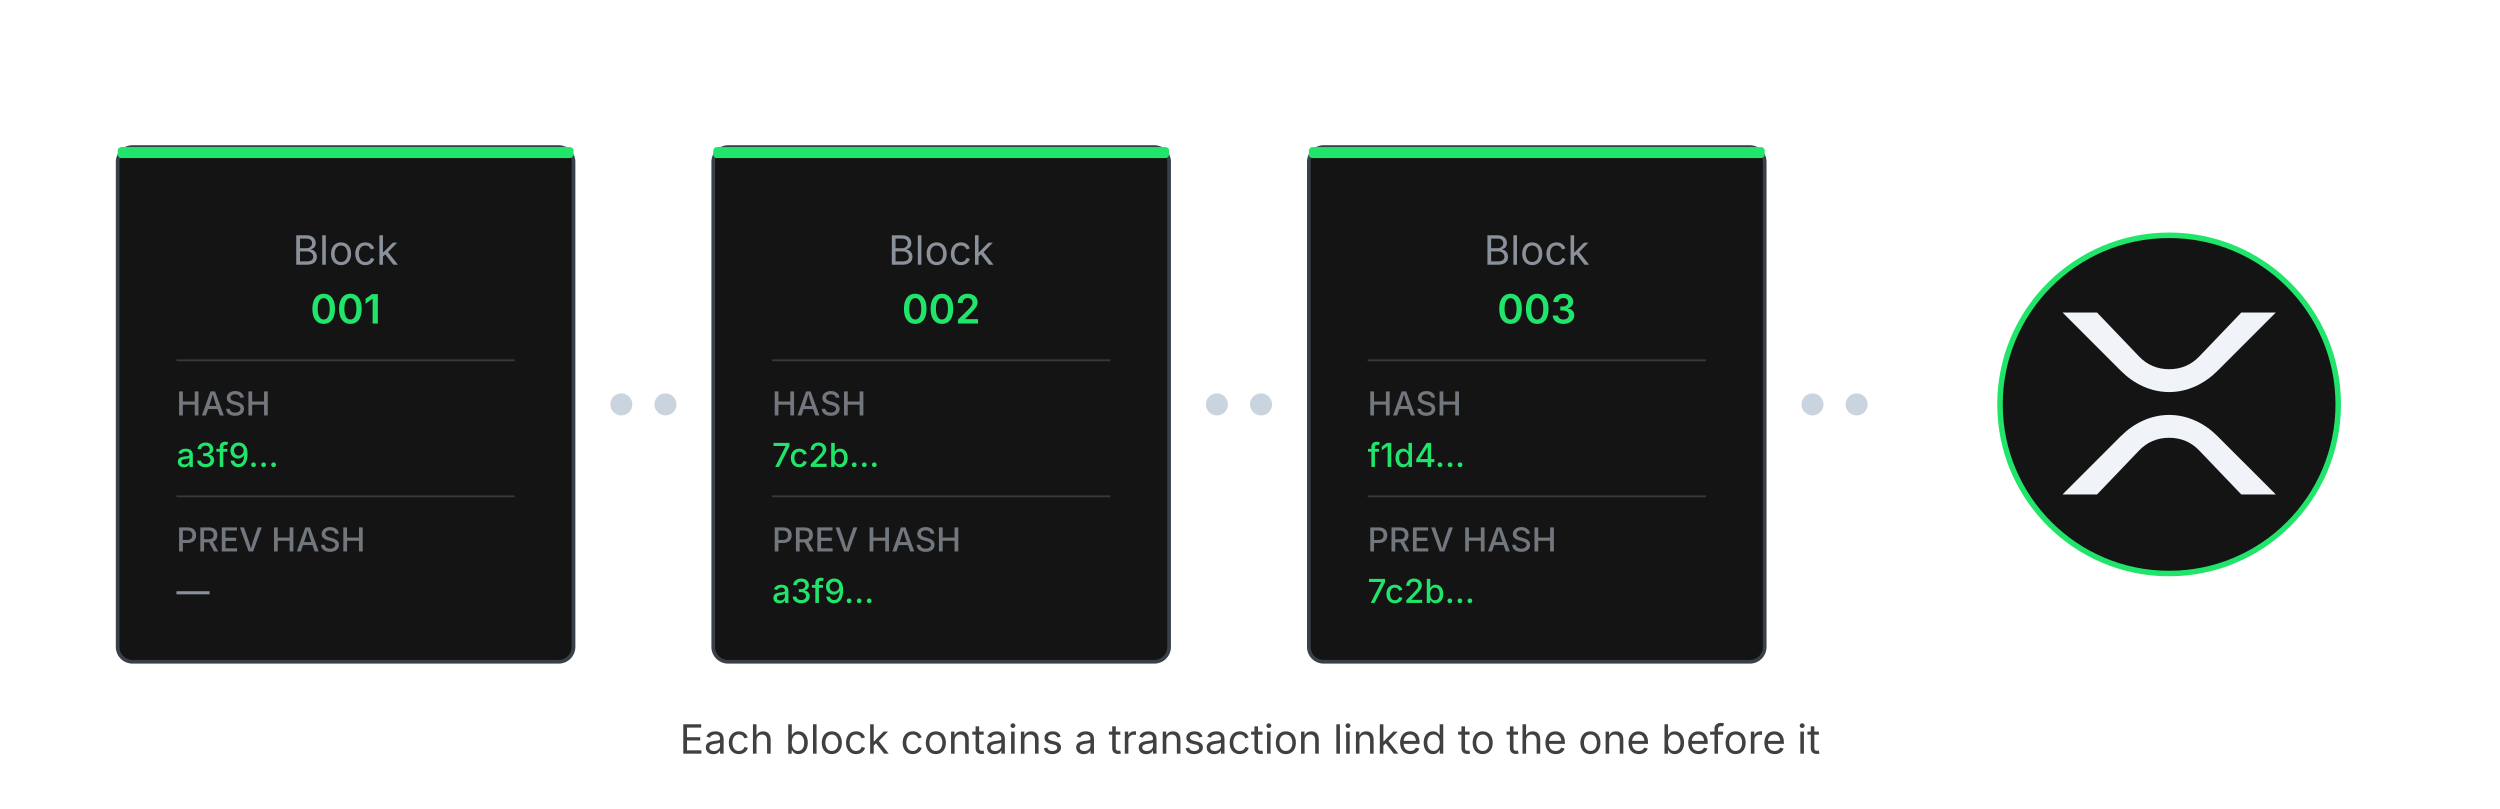
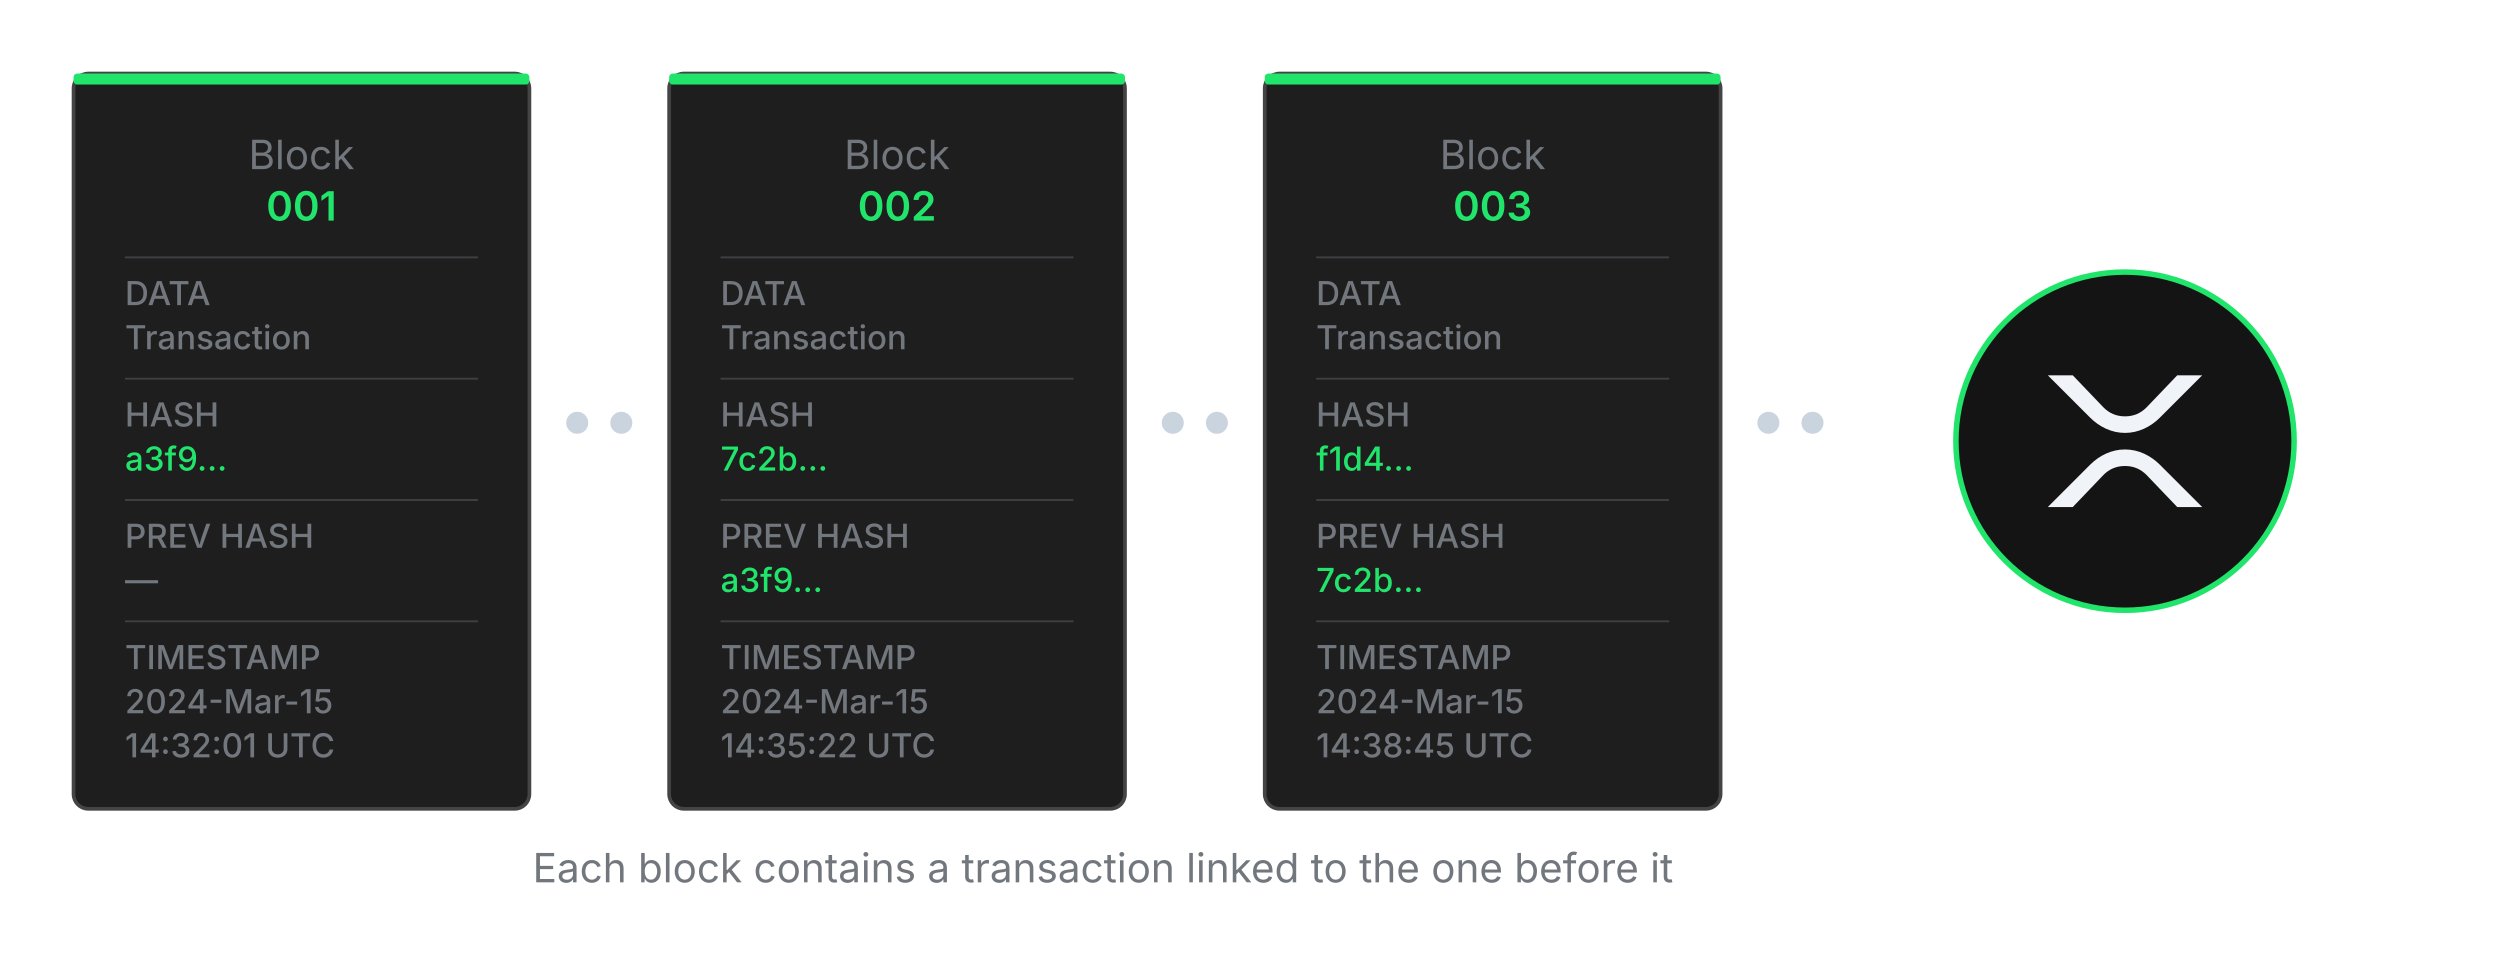
- <svg xmlns="http://www.w3.org/2000/svg" width="100%" viewBox="0 0 680 220" role="img">
-   <rect x="32" y="40" width="124" height="140" rx="4" fill="#141414" stroke="#3A4049" stroke-width="1" />
-   <rect x="32" y="40" width="124" height="3" rx="1" fill="#21E46B" />
-   <text x="94" y="72" text-anchor="middle" fill="#8A919A" font-family="Inter, 'Helvetica Neue', sans-serif" font-size="11">Block</text>
-   <text x="94" y="88" text-anchor="middle" fill="#21E46B" font-family="Inter, 'Helvetica Neue', sans-serif" font-size="11" font-weight="600">001</text>
-   <line x1="48" y1="98" x2="140" y2="98" stroke="#8A919A" stroke-width="0.5" opacity="0.3" />
-   <text x="48" y="113" fill="#72777E" font-family="Inter, 'Helvetica Neue', sans-serif" font-size="9" font-weight="500">HASH</text>
-   <text x="48" y="127" fill="#21E46B" font-family="Inter, 'Helvetica Neue', sans-serif" font-size="9" font-weight="500">a3f9…</text>
-   <line x1="48" y1="135" x2="140" y2="135" stroke="#8A919A" stroke-width="0.5" opacity="0.3" />
-   <text x="48" y="150" fill="#72777E" font-family="Inter, 'Helvetica Neue', sans-serif" font-size="9" font-weight="500">PREV HASH</text>
-   <text x="48" y="164" fill="#8A919A" font-family="Inter, 'Helvetica Neue', sans-serif" font-size="9" font-weight="500">—</text>
-   <circle cx="169" cy="110" r="3" fill="#CAD4DF" />
-   <circle cx="181" cy="110" r="3" fill="#CAD4DF" />
-   <rect x="194" y="40" width="124" height="140" rx="4" fill="#141414" stroke="#3A4049" stroke-width="1" />
-   <rect x="194" y="40" width="124" height="3" rx="1" fill="#21E46B" />
-   <text x="256" y="72" text-anchor="middle" fill="#8A919A" font-family="Inter, 'Helvetica Neue', sans-serif" font-size="11">Block</text>
-   <text x="256" y="88" text-anchor="middle" fill="#21E46B" font-family="Inter, 'Helvetica Neue', sans-serif" font-size="11" font-weight="600">002</text>
-   <line x1="210" y1="98" x2="302" y2="98" stroke="#8A919A" stroke-width="0.5" opacity="0.3" />
-   <text x="210" y="113" fill="#72777E" font-family="Inter, 'Helvetica Neue', sans-serif" font-size="9" font-weight="500">HASH</text>
-   <text x="210" y="127" fill="#21E46B" font-family="Inter, 'Helvetica Neue', sans-serif" font-size="9" font-weight="500">7c2b…</text>
-   <line x1="210" y1="135" x2="302" y2="135" stroke="#8A919A" stroke-width="0.5" opacity="0.3" />
-   <text x="210" y="150" fill="#72777E" font-family="Inter, 'Helvetica Neue', sans-serif" font-size="9" font-weight="500">PREV HASH</text>
-   <text x="210" y="164" fill="#21E46B" font-family="Inter, 'Helvetica Neue', sans-serif" font-size="9" font-weight="500">a3f9…</text>
-   <circle cx="331" cy="110" r="3" fill="#CAD4DF" />
-   <circle cx="343" cy="110" r="3" fill="#CAD4DF" />
-   <rect x="356" y="40" width="124" height="140" rx="4" fill="#141414" stroke="#3A4049" stroke-width="1" />
-   <rect x="356" y="40" width="124" height="3" rx="1" fill="#21E46B" />
-   <text x="418" y="72" text-anchor="middle" fill="#8A919A" font-family="Inter, 'Helvetica Neue', sans-serif" font-size="11">Block</text>
-   <text x="418" y="88" text-anchor="middle" fill="#21E46B" font-family="Inter, 'Helvetica Neue', sans-serif" font-size="11" font-weight="600">003</text>
-   <line x1="372" y1="98" x2="464" y2="98" stroke="#8A919A" stroke-width="0.5" opacity="0.3" />
-   <text x="372" y="113" fill="#72777E" font-family="Inter, 'Helvetica Neue', sans-serif" font-size="9" font-weight="500">HASH</text>
-   <text x="372" y="127" fill="#21E46B" font-family="Inter, 'Helvetica Neue', sans-serif" font-size="9" font-weight="500">f1d4…</text>
-   <line x1="372" y1="135" x2="464" y2="135" stroke="#8A919A" stroke-width="0.5" opacity="0.3" />
-   <text x="372" y="150" fill="#72777E" font-family="Inter, 'Helvetica Neue', sans-serif" font-size="9" font-weight="500">PREV HASH</text>
-   <text x="372" y="164" fill="#21E46B" font-family="Inter, 'Helvetica Neue', sans-serif" font-size="9" font-weight="500">7c2b…</text>
-   <circle cx="493" cy="110" r="3" fill="#CAD4DF" />
-   <circle cx="505" cy="110" r="3" fill="#CAD4DF" />
-   <circle cx="590" cy="110" r="46" fill="#141414" />
-   <circle cx="590" cy="110" r="46" fill="none" stroke="#21E46B" stroke-width="1.5" />
-   <g transform="translate(561, 85) scale(0.275)">
-     <path fill="#F0F3F7" d="M135.007 43.742C127.265 51.697 117.426 56.09 105.496 56.09C93.567 56.09 83.727 51.697 75.985 43.742L34.126 0H0.008L57.778 57.768C70.547 70.536 87.289 78.697 105.504 78.697C123.718 78.697 140.461 70.536 153.229 57.768L211 0H176.882L135.022 43.742H135.007ZM176.874 180H210.992L153.222 122.232C140.453 109.464 123.711 101.303 105.496 101.303C87.282 101.303 70.539 109.464 57.771 122.232L0 180H34.118L75.978 136.258C83.72 128.303 93.559 123.91 105.489 123.91C117.418 123.91 127.258 128.303 134.999 136.258L176.859 180H176.874Z" />
-   </g>
-   <text x="340" y="205" text-anchor="middle" fill="currentColor" opacity="0.75" font-family="Inter, 'Helvetica Neue', sans-serif" font-size="11">Each block contains a transaction linked to the one before it</text>
+ <svg xmlns="http://www.w3.org/2000/svg" width="100%" viewBox="0 0 680 260" role="img" style="">
+   <rect x="20" y="20" width="124" height="200" rx="4" style="fill:rgb(30, 30, 30);stroke:rgb(68, 68, 68);color:rgb(0, 0, 0);stroke-width:1px;stroke-linecap:butt;stroke-linejoin:miter;opacity:1;font-family:&quot;Anthropic Sans&quot;, -apple-system, &quot;system-ui&quot;, &quot;Segoe UI&quot;, sans-serif;font-size:16px;font-weight:400;text-anchor:start;dominant-baseline:auto" />
+   <rect x="20" y="20" width="124" height="3" rx="1" style="fill:rgb(33, 228, 107);stroke:none;color:rgb(0, 0, 0);stroke-width:1px;stroke-linecap:butt;stroke-linejoin:miter;opacity:1;font-family:&quot;Anthropic Sans&quot;, -apple-system, &quot;system-ui&quot;, &quot;Segoe UI&quot;, sans-serif;font-size:16px;font-weight:400;text-anchor:start;dominant-baseline:auto" />
+   <text x="82" y="46" text-anchor="middle" style="fill:rgb(114, 119, 126);stroke:none;color:rgb(0, 0, 0);stroke-width:1px;stroke-linecap:butt;stroke-linejoin:miter;opacity:1;font-family:Inter, &quot;Helvetica Neue&quot;, sans-serif;font-size:11px;font-weight:400;text-anchor:middle;dominant-baseline:auto">Block</text>
+   <text x="82" y="60" text-anchor="middle" style="fill:rgb(33, 228, 107);stroke:none;color:rgb(0, 0, 0);stroke-width:1px;stroke-linecap:butt;stroke-linejoin:miter;opacity:1;font-family:Inter, &quot;Helvetica Neue&quot;, sans-serif;font-size:11px;font-weight:600;text-anchor:middle;dominant-baseline:auto">001</text>
+   <line x1="34" y1="70" x2="130" y2="70" style="fill:rgb(0, 0, 0);stroke:rgb(138, 145, 154);color:rgb(0, 0, 0);stroke-width:0.5px;stroke-linecap:butt;stroke-linejoin:miter;opacity:0.3;font-family:&quot;Anthropic Sans&quot;, -apple-system, &quot;system-ui&quot;, &quot;Segoe UI&quot;, sans-serif;font-size:16px;font-weight:400;text-anchor:start;dominant-baseline:auto" />
+   <text x="34" y="83" style="fill:rgb(114, 119, 126);stroke:none;color:rgb(0, 0, 0);stroke-width:1px;stroke-linecap:butt;stroke-linejoin:miter;opacity:1;font-family:Inter, &quot;Helvetica Neue&quot;, sans-serif;font-size:9px;font-weight:500;text-anchor:start;dominant-baseline:auto">DATA</text>
+   <text x="34" y="95" style="fill:rgb(114, 119, 126);stroke:none;color:rgb(0, 0, 0);stroke-width:1px;stroke-linecap:butt;stroke-linejoin:miter;opacity:1;font-family:Inter, &quot;Helvetica Neue&quot;, sans-serif;font-size:9px;font-weight:500;text-anchor:start;dominant-baseline:auto">Transaction</text>
+   <line x1="34" y1="103" x2="130" y2="103" style="fill:rgb(0, 0, 0);stroke:rgb(138, 145, 154);color:rgb(0, 0, 0);stroke-width:0.5px;stroke-linecap:butt;stroke-linejoin:miter;opacity:0.3;font-family:&quot;Anthropic Sans&quot;, -apple-system, &quot;system-ui&quot;, &quot;Segoe UI&quot;, sans-serif;font-size:16px;font-weight:400;text-anchor:start;dominant-baseline:auto" />
+   <text x="34" y="116" style="fill:rgb(114, 119, 126);stroke:none;color:rgb(0, 0, 0);stroke-width:1px;stroke-linecap:butt;stroke-linejoin:miter;opacity:1;font-family:Inter, &quot;Helvetica Neue&quot;, sans-serif;font-size:9px;font-weight:500;text-anchor:start;dominant-baseline:auto">HASH</text>
+   <text x="34" y="128" style="fill:rgb(33, 228, 107);stroke:none;color:rgb(0, 0, 0);stroke-width:1px;stroke-linecap:butt;stroke-linejoin:miter;opacity:1;font-family:Inter, &quot;Helvetica Neue&quot;, sans-serif;font-size:9px;font-weight:500;text-anchor:start;dominant-baseline:auto">a3f9…</text>
+   <line x1="34" y1="136" x2="130" y2="136" style="fill:rgb(0, 0, 0);stroke:rgb(138, 145, 154);color:rgb(0, 0, 0);stroke-width:0.5px;stroke-linecap:butt;stroke-linejoin:miter;opacity:0.3;font-family:&quot;Anthropic Sans&quot;, -apple-system, &quot;system-ui&quot;, &quot;Segoe UI&quot;, sans-serif;font-size:16px;font-weight:400;text-anchor:start;dominant-baseline:auto" />
+   <text x="34" y="149" style="fill:rgb(114, 119, 126);stroke:none;color:rgb(0, 0, 0);stroke-width:1px;stroke-linecap:butt;stroke-linejoin:miter;opacity:1;font-family:Inter, &quot;Helvetica Neue&quot;, sans-serif;font-size:9px;font-weight:500;text-anchor:start;dominant-baseline:auto">PREV HASH</text>
+   <text x="34" y="161" style="fill:rgb(114, 119, 126);stroke:none;color:rgb(0, 0, 0);stroke-width:1px;stroke-linecap:butt;stroke-linejoin:miter;opacity:1;font-family:Inter, &quot;Helvetica Neue&quot;, sans-serif;font-size:9px;font-weight:500;text-anchor:start;dominant-baseline:auto">—</text>
+   <line x1="34" y1="169" x2="130" y2="169" style="fill:rgb(0, 0, 0);stroke:rgb(138, 145, 154);color:rgb(0, 0, 0);stroke-width:0.5px;stroke-linecap:butt;stroke-linejoin:miter;opacity:0.3;font-family:&quot;Anthropic Sans&quot;, -apple-system, &quot;system-ui&quot;, &quot;Segoe UI&quot;, sans-serif;font-size:16px;font-weight:400;text-anchor:start;dominant-baseline:auto" />
+   <text x="34" y="182" style="fill:rgb(114, 119, 126);stroke:none;color:rgb(0, 0, 0);stroke-width:1px;stroke-linecap:butt;stroke-linejoin:miter;opacity:1;font-family:Inter, &quot;Helvetica Neue&quot;, sans-serif;font-size:9px;font-weight:500;text-anchor:start;dominant-baseline:auto">TIMESTAMP</text>
+   <text x="34" y="194" style="fill:rgb(114, 119, 126);stroke:none;color:rgb(0, 0, 0);stroke-width:1px;stroke-linecap:butt;stroke-linejoin:miter;opacity:1;font-family:Inter, &quot;Helvetica Neue&quot;, sans-serif;font-size:9px;font-weight:500;text-anchor:start;dominant-baseline:auto">2024-Mar-15</text>
+   <text x="34" y="206" style="fill:rgb(114, 119, 126);stroke:none;color:rgb(0, 0, 0);stroke-width:1px;stroke-linecap:butt;stroke-linejoin:miter;opacity:1;font-family:Inter, &quot;Helvetica Neue&quot;, sans-serif;font-size:9px;font-weight:500;text-anchor:start;dominant-baseline:auto">14:32:01 UTC</text>
+   <circle cx="157" cy="115" r="3" fill="#CAD4DF" style="fill:rgb(202, 212, 223);stroke:none;color:rgb(0, 0, 0);stroke-width:1px;stroke-linecap:butt;stroke-linejoin:miter;opacity:1;font-family:&quot;Anthropic Sans&quot;, -apple-system, &quot;system-ui&quot;, &quot;Segoe UI&quot;, sans-serif;font-size:16px;font-weight:400;text-anchor:start;dominant-baseline:auto" />
+   <circle cx="169" cy="115" r="3" fill="#CAD4DF" style="fill:rgb(202, 212, 223);stroke:none;color:rgb(0, 0, 0);stroke-width:1px;stroke-linecap:butt;stroke-linejoin:miter;opacity:1;font-family:&quot;Anthropic Sans&quot;, -apple-system, &quot;system-ui&quot;, &quot;Segoe UI&quot;, sans-serif;font-size:16px;font-weight:400;text-anchor:start;dominant-baseline:auto" />
+   <rect x="182" y="20" width="124" height="200" rx="4" style="fill:rgb(30, 30, 30);stroke:rgb(68, 68, 68);color:rgb(0, 0, 0);stroke-width:1px;stroke-linecap:butt;stroke-linejoin:miter;opacity:1;font-family:&quot;Anthropic Sans&quot;, -apple-system, &quot;system-ui&quot;, &quot;Segoe UI&quot;, sans-serif;font-size:16px;font-weight:400;text-anchor:start;dominant-baseline:auto" />
+   <rect x="182" y="20" width="124" height="3" rx="1" style="fill:rgb(33, 228, 107);stroke:none;color:rgb(0, 0, 0);stroke-width:1px;stroke-linecap:butt;stroke-linejoin:miter;opacity:1;font-family:&quot;Anthropic Sans&quot;, -apple-system, &quot;system-ui&quot;, &quot;Segoe UI&quot;, sans-serif;font-size:16px;font-weight:400;text-anchor:start;dominant-baseline:auto" />
+   <text x="244" y="46" text-anchor="middle" style="fill:rgb(114, 119, 126);stroke:none;color:rgb(0, 0, 0);stroke-width:1px;stroke-linecap:butt;stroke-linejoin:miter;opacity:1;font-family:Inter, &quot;Helvetica Neue&quot;, sans-serif;font-size:11px;font-weight:400;text-anchor:middle;dominant-baseline:auto">Block</text>
+   <text x="244" y="60" text-anchor="middle" style="fill:rgb(33, 228, 107);stroke:none;color:rgb(0, 0, 0);stroke-width:1px;stroke-linecap:butt;stroke-linejoin:miter;opacity:1;font-family:Inter, &quot;Helvetica Neue&quot;, sans-serif;font-size:11px;font-weight:600;text-anchor:middle;dominant-baseline:auto">002</text>
+   <line x1="196" y1="70" x2="292" y2="70" style="fill:rgb(0, 0, 0);stroke:rgb(138, 145, 154);color:rgb(0, 0, 0);stroke-width:0.5px;stroke-linecap:butt;stroke-linejoin:miter;opacity:0.3;font-family:&quot;Anthropic Sans&quot;, -apple-system, &quot;system-ui&quot;, &quot;Segoe UI&quot;, sans-serif;font-size:16px;font-weight:400;text-anchor:start;dominant-baseline:auto" />
+   <text x="196" y="83" style="fill:rgb(114, 119, 126);stroke:none;color:rgb(0, 0, 0);stroke-width:1px;stroke-linecap:butt;stroke-linejoin:miter;opacity:1;font-family:Inter, &quot;Helvetica Neue&quot;, sans-serif;font-size:9px;font-weight:500;text-anchor:start;dominant-baseline:auto">DATA</text>
+   <text x="196" y="95" style="fill:rgb(114, 119, 126);stroke:none;color:rgb(0, 0, 0);stroke-width:1px;stroke-linecap:butt;stroke-linejoin:miter;opacity:1;font-family:Inter, &quot;Helvetica Neue&quot;, sans-serif;font-size:9px;font-weight:500;text-anchor:start;dominant-baseline:auto">Transaction</text>
+   <line x1="196" y1="103" x2="292" y2="103" style="fill:rgb(0, 0, 0);stroke:rgb(138, 145, 154);color:rgb(0, 0, 0);stroke-width:0.5px;stroke-linecap:butt;stroke-linejoin:miter;opacity:0.3;font-family:&quot;Anthropic Sans&quot;, -apple-system, &quot;system-ui&quot;, &quot;Segoe UI&quot;, sans-serif;font-size:16px;font-weight:400;text-anchor:start;dominant-baseline:auto" />
+   <text x="196" y="116" style="fill:rgb(114, 119, 126);stroke:none;color:rgb(0, 0, 0);stroke-width:1px;stroke-linecap:butt;stroke-linejoin:miter;opacity:1;font-family:Inter, &quot;Helvetica Neue&quot;, sans-serif;font-size:9px;font-weight:500;text-anchor:start;dominant-baseline:auto">HASH</text>
+   <text x="196" y="128" style="fill:rgb(33, 228, 107);stroke:none;color:rgb(0, 0, 0);stroke-width:1px;stroke-linecap:butt;stroke-linejoin:miter;opacity:1;font-family:Inter, &quot;Helvetica Neue&quot;, sans-serif;font-size:9px;font-weight:500;text-anchor:start;dominant-baseline:auto">7c2b…</text>
+   <line x1="196" y1="136" x2="292" y2="136" style="fill:rgb(0, 0, 0);stroke:rgb(138, 145, 154);color:rgb(0, 0, 0);stroke-width:0.5px;stroke-linecap:butt;stroke-linejoin:miter;opacity:0.3;font-family:&quot;Anthropic Sans&quot;, -apple-system, &quot;system-ui&quot;, &quot;Segoe UI&quot;, sans-serif;font-size:16px;font-weight:400;text-anchor:start;dominant-baseline:auto" />
+   <text x="196" y="149" style="fill:rgb(114, 119, 126);stroke:none;color:rgb(0, 0, 0);stroke-width:1px;stroke-linecap:butt;stroke-linejoin:miter;opacity:1;font-family:Inter, &quot;Helvetica Neue&quot;, sans-serif;font-size:9px;font-weight:500;text-anchor:start;dominant-baseline:auto">PREV HASH</text>
+   <text x="196" y="161" style="fill:rgb(33, 228, 107);stroke:none;color:rgb(0, 0, 0);stroke-width:1px;stroke-linecap:butt;stroke-linejoin:miter;opacity:1;font-family:Inter, &quot;Helvetica Neue&quot;, sans-serif;font-size:9px;font-weight:500;text-anchor:start;dominant-baseline:auto">a3f9…</text>
+   <line x1="196" y1="169" x2="292" y2="169" style="fill:rgb(0, 0, 0);stroke:rgb(138, 145, 154);color:rgb(0, 0, 0);stroke-width:0.5px;stroke-linecap:butt;stroke-linejoin:miter;opacity:0.3;font-family:&quot;Anthropic Sans&quot;, -apple-system, &quot;system-ui&quot;, &quot;Segoe UI&quot;, sans-serif;font-size:16px;font-weight:400;text-anchor:start;dominant-baseline:auto" />
+   <text x="196" y="182" style="fill:rgb(114, 119, 126);stroke:none;color:rgb(0, 0, 0);stroke-width:1px;stroke-linecap:butt;stroke-linejoin:miter;opacity:1;font-family:Inter, &quot;Helvetica Neue&quot;, sans-serif;font-size:9px;font-weight:500;text-anchor:start;dominant-baseline:auto">TIMESTAMP</text>
+   <text x="196" y="194" style="fill:rgb(114, 119, 126);stroke:none;color:rgb(0, 0, 0);stroke-width:1px;stroke-linecap:butt;stroke-linejoin:miter;opacity:1;font-family:Inter, &quot;Helvetica Neue&quot;, sans-serif;font-size:9px;font-weight:500;text-anchor:start;dominant-baseline:auto">2024-Mar-15</text>
+   <text x="196" y="206" style="fill:rgb(114, 119, 126);stroke:none;color:rgb(0, 0, 0);stroke-width:1px;stroke-linecap:butt;stroke-linejoin:miter;opacity:1;font-family:Inter, &quot;Helvetica Neue&quot;, sans-serif;font-size:9px;font-weight:500;text-anchor:start;dominant-baseline:auto">14:35:22 UTC</text>
+   <circle cx="319" cy="115" r="3" fill="#CAD4DF" style="fill:rgb(202, 212, 223);stroke:none;color:rgb(0, 0, 0);stroke-width:1px;stroke-linecap:butt;stroke-linejoin:miter;opacity:1;font-family:&quot;Anthropic Sans&quot;, -apple-system, &quot;system-ui&quot;, &quot;Segoe UI&quot;, sans-serif;font-size:16px;font-weight:400;text-anchor:start;dominant-baseline:auto" />
+   <circle cx="331" cy="115" r="3" fill="#CAD4DF" style="fill:rgb(202, 212, 223);stroke:none;color:rgb(0, 0, 0);stroke-width:1px;stroke-linecap:butt;stroke-linejoin:miter;opacity:1;font-family:&quot;Anthropic Sans&quot;, -apple-system, &quot;system-ui&quot;, &quot;Segoe UI&quot;, sans-serif;font-size:16px;font-weight:400;text-anchor:start;dominant-baseline:auto" />
+   <rect x="344" y="20" width="124" height="200" rx="4" style="fill:rgb(30, 30, 30);stroke:rgb(68, 68, 68);color:rgb(0, 0, 0);stroke-width:1px;stroke-linecap:butt;stroke-linejoin:miter;opacity:1;font-family:&quot;Anthropic Sans&quot;, -apple-system, &quot;system-ui&quot;, &quot;Segoe UI&quot;, sans-serif;font-size:16px;font-weight:400;text-anchor:start;dominant-baseline:auto" />
+   <rect x="344" y="20" width="124" height="3" rx="1" style="fill:rgb(33, 228, 107);stroke:none;color:rgb(0, 0, 0);stroke-width:1px;stroke-linecap:butt;stroke-linejoin:miter;opacity:1;font-family:&quot;Anthropic Sans&quot;, -apple-system, &quot;system-ui&quot;, &quot;Segoe UI&quot;, sans-serif;font-size:16px;font-weight:400;text-anchor:start;dominant-baseline:auto" />
+   <text x="406" y="46" text-anchor="middle" style="fill:rgb(114, 119, 126);stroke:none;color:rgb(0, 0, 0);stroke-width:1px;stroke-linecap:butt;stroke-linejoin:miter;opacity:1;font-family:Inter, &quot;Helvetica Neue&quot;, sans-serif;font-size:11px;font-weight:400;text-anchor:middle;dominant-baseline:auto">Block</text>
+   <text x="406" y="60" text-anchor="middle" style="fill:rgb(33, 228, 107);stroke:none;color:rgb(0, 0, 0);stroke-width:1px;stroke-linecap:butt;stroke-linejoin:miter;opacity:1;font-family:Inter, &quot;Helvetica Neue&quot;, sans-serif;font-size:11px;font-weight:600;text-anchor:middle;dominant-baseline:auto">003</text>
+   <line x1="358" y1="70" x2="454" y2="70" style="fill:rgb(0, 0, 0);stroke:rgb(138, 145, 154);color:rgb(0, 0, 0);stroke-width:0.5px;stroke-linecap:butt;stroke-linejoin:miter;opacity:0.3;font-family:&quot;Anthropic Sans&quot;, -apple-system, &quot;system-ui&quot;, &quot;Segoe UI&quot;, sans-serif;font-size:16px;font-weight:400;text-anchor:start;dominant-baseline:auto" />
+   <text x="358" y="83" style="fill:rgb(114, 119, 126);stroke:none;color:rgb(0, 0, 0);stroke-width:1px;stroke-linecap:butt;stroke-linejoin:miter;opacity:1;font-family:Inter, &quot;Helvetica Neue&quot;, sans-serif;font-size:9px;font-weight:500;text-anchor:start;dominant-baseline:auto">DATA</text>
+   <text x="358" y="95" style="fill:rgb(114, 119, 126);stroke:none;color:rgb(0, 0, 0);stroke-width:1px;stroke-linecap:butt;stroke-linejoin:miter;opacity:1;font-family:Inter, &quot;Helvetica Neue&quot;, sans-serif;font-size:9px;font-weight:500;text-anchor:start;dominant-baseline:auto">Transaction</text>
+   <line x1="358" y1="103" x2="454" y2="103" style="fill:rgb(0, 0, 0);stroke:rgb(138, 145, 154);color:rgb(0, 0, 0);stroke-width:0.5px;stroke-linecap:butt;stroke-linejoin:miter;opacity:0.3;font-family:&quot;Anthropic Sans&quot;, -apple-system, &quot;system-ui&quot;, &quot;Segoe UI&quot;, sans-serif;font-size:16px;font-weight:400;text-anchor:start;dominant-baseline:auto" />
+   <text x="358" y="116" style="fill:rgb(114, 119, 126);stroke:none;color:rgb(0, 0, 0);stroke-width:1px;stroke-linecap:butt;stroke-linejoin:miter;opacity:1;font-family:Inter, &quot;Helvetica Neue&quot;, sans-serif;font-size:9px;font-weight:500;text-anchor:start;dominant-baseline:auto">HASH</text>
+   <text x="358" y="128" style="fill:rgb(33, 228, 107);stroke:none;color:rgb(0, 0, 0);stroke-width:1px;stroke-linecap:butt;stroke-linejoin:miter;opacity:1;font-family:Inter, &quot;Helvetica Neue&quot;, sans-serif;font-size:9px;font-weight:500;text-anchor:start;dominant-baseline:auto">f1d4…</text>
+   <line x1="358" y1="136" x2="454" y2="136" style="fill:rgb(0, 0, 0);stroke:rgb(138, 145, 154);color:rgb(0, 0, 0);stroke-width:0.5px;stroke-linecap:butt;stroke-linejoin:miter;opacity:0.3;font-family:&quot;Anthropic Sans&quot;, -apple-system, &quot;system-ui&quot;, &quot;Segoe UI&quot;, sans-serif;font-size:16px;font-weight:400;text-anchor:start;dominant-baseline:auto" />
+   <text x="358" y="149" style="fill:rgb(114, 119, 126);stroke:none;color:rgb(0, 0, 0);stroke-width:1px;stroke-linecap:butt;stroke-linejoin:miter;opacity:1;font-family:Inter, &quot;Helvetica Neue&quot;, sans-serif;font-size:9px;font-weight:500;text-anchor:start;dominant-baseline:auto">PREV HASH</text>
+   <text x="358" y="161" style="fill:rgb(33, 228, 107);stroke:none;color:rgb(0, 0, 0);stroke-width:1px;stroke-linecap:butt;stroke-linejoin:miter;opacity:1;font-family:Inter, &quot;Helvetica Neue&quot;, sans-serif;font-size:9px;font-weight:500;text-anchor:start;dominant-baseline:auto">7c2b…</text>
+   <line x1="358" y1="169" x2="454" y2="169" style="fill:rgb(0, 0, 0);stroke:rgb(138, 145, 154);color:rgb(0, 0, 0);stroke-width:0.5px;stroke-linecap:butt;stroke-linejoin:miter;opacity:0.3;font-family:&quot;Anthropic Sans&quot;, -apple-system, &quot;system-ui&quot;, &quot;Segoe UI&quot;, sans-serif;font-size:16px;font-weight:400;text-anchor:start;dominant-baseline:auto" />
+   <text x="358" y="182" style="fill:rgb(114, 119, 126);stroke:none;color:rgb(0, 0, 0);stroke-width:1px;stroke-linecap:butt;stroke-linejoin:miter;opacity:1;font-family:Inter, &quot;Helvetica Neue&quot;, sans-serif;font-size:9px;font-weight:500;text-anchor:start;dominant-baseline:auto">TIMESTAMP</text>
+   <text x="358" y="194" style="fill:rgb(114, 119, 126);stroke:none;color:rgb(0, 0, 0);stroke-width:1px;stroke-linecap:butt;stroke-linejoin:miter;opacity:1;font-family:Inter, &quot;Helvetica Neue&quot;, sans-serif;font-size:9px;font-weight:500;text-anchor:start;dominant-baseline:auto">2024-Mar-15</text>
+   <text x="358" y="206" style="fill:rgb(114, 119, 126);stroke:none;color:rgb(0, 0, 0);stroke-width:1px;stroke-linecap:butt;stroke-linejoin:miter;opacity:1;font-family:Inter, &quot;Helvetica Neue&quot;, sans-serif;font-size:9px;font-weight:500;text-anchor:start;dominant-baseline:auto">14:38:45 UTC</text>
+   <circle cx="481" cy="115" r="3" fill="#CAD4DF" style="fill:rgb(202, 212, 223);stroke:none;color:rgb(0, 0, 0);stroke-width:1px;stroke-linecap:butt;stroke-linejoin:miter;opacity:1;font-family:&quot;Anthropic Sans&quot;, -apple-system, &quot;system-ui&quot;, &quot;Segoe UI&quot;, sans-serif;font-size:16px;font-weight:400;text-anchor:start;dominant-baseline:auto" />
+   <circle cx="493" cy="115" r="3" fill="#CAD4DF" style="fill:rgb(202, 212, 223);stroke:none;color:rgb(0, 0, 0);stroke-width:1px;stroke-linecap:butt;stroke-linejoin:miter;opacity:1;font-family:&quot;Anthropic Sans&quot;, -apple-system, &quot;system-ui&quot;, &quot;Segoe UI&quot;, sans-serif;font-size:16px;font-weight:400;text-anchor:start;dominant-baseline:auto" />
+   <circle cx="578" cy="120" r="46" fill="#141414" stroke="#CAD4DF" stroke-width="1" style="fill:rgb(20, 20, 20);stroke:rgb(202, 212, 223);color:rgb(0, 0, 0);stroke-width:1px;stroke-linecap:butt;stroke-linejoin:miter;opacity:1;font-family:&quot;Anthropic Sans&quot;, -apple-system, &quot;system-ui&quot;, &quot;Segoe UI&quot;, sans-serif;font-size:16px;font-weight:400;text-anchor:start;dominant-baseline:auto" />
+   <circle cx="578" cy="120" r="46" fill="none" stroke="#21E46B" stroke-width="1.5" style="fill:none;stroke:rgb(33, 228, 107);color:rgb(0, 0, 0);stroke-width:1.5px;stroke-linecap:butt;stroke-linejoin:miter;opacity:1;font-family:&quot;Anthropic Sans&quot;, -apple-system, &quot;system-ui&quot;, &quot;Segoe UI&quot;, sans-serif;font-size:16px;font-weight:400;text-anchor:start;dominant-baseline:auto" />
+   <svg x="557" y="99" width="42" height="42" viewBox="0 0 211 180" style="fill:rgb(0, 0, 0);stroke:none;color:rgb(0, 0, 0);stroke-width:1px;stroke-linecap:butt;stroke-linejoin:miter;opacity:1;font-family:&quot;Anthropic Sans&quot;, -apple-system, &quot;system-ui&quot;, &quot;Segoe UI&quot;, sans-serif;font-size:16px;font-weight:400;text-anchor:start;dominant-baseline:auto">
+     <path d="M135.007 43.742C127.265 51.697 117.426 56.09 105.496 56.09C93.567 56.09 83.727 51.697 75.985 43.742L34.126 0H0.008L57.778 57.768C70.547 70.536 87.289 78.697 105.504 78.697C123.718 78.697 140.461 70.536 153.229 57.768L211 0H176.882L135.022 43.742H135.007ZM176.874 180H210.992L153.222 122.232C140.453 109.464 123.711 101.303 105.496 101.303C87.282 101.303 70.539 109.464 57.771 122.232L0 180H34.118L75.978 136.258C83.72 128.303 93.559 123.91 105.489 123.91C117.418 123.91 127.258 128.303 134.999 136.258L176.859 180H176.874Z" fill="#F0F3F7" style="fill:rgb(240, 243, 247);stroke:none;color:rgb(0, 0, 0);stroke-width:1px;stroke-linecap:butt;stroke-linejoin:miter;opacity:1;font-family:&quot;Anthropic Sans&quot;, -apple-system, &quot;system-ui&quot;, &quot;Segoe UI&quot;, sans-serif;font-size:16px;font-weight:400;text-anchor:start;dominant-baseline:auto" />
+   </svg>
+   <text x="300" y="240" text-anchor="middle" style="fill:rgb(114, 119, 126);stroke:none;color:rgb(0, 0, 0);stroke-width:1px;stroke-linecap:butt;stroke-linejoin:miter;opacity:1;font-family:Inter, &quot;Helvetica Neue&quot;, sans-serif;font-size:11px;font-weight:400;text-anchor:middle;dominant-baseline:auto">Each block contains a transaction linked to the one before it</text>
</svg>
